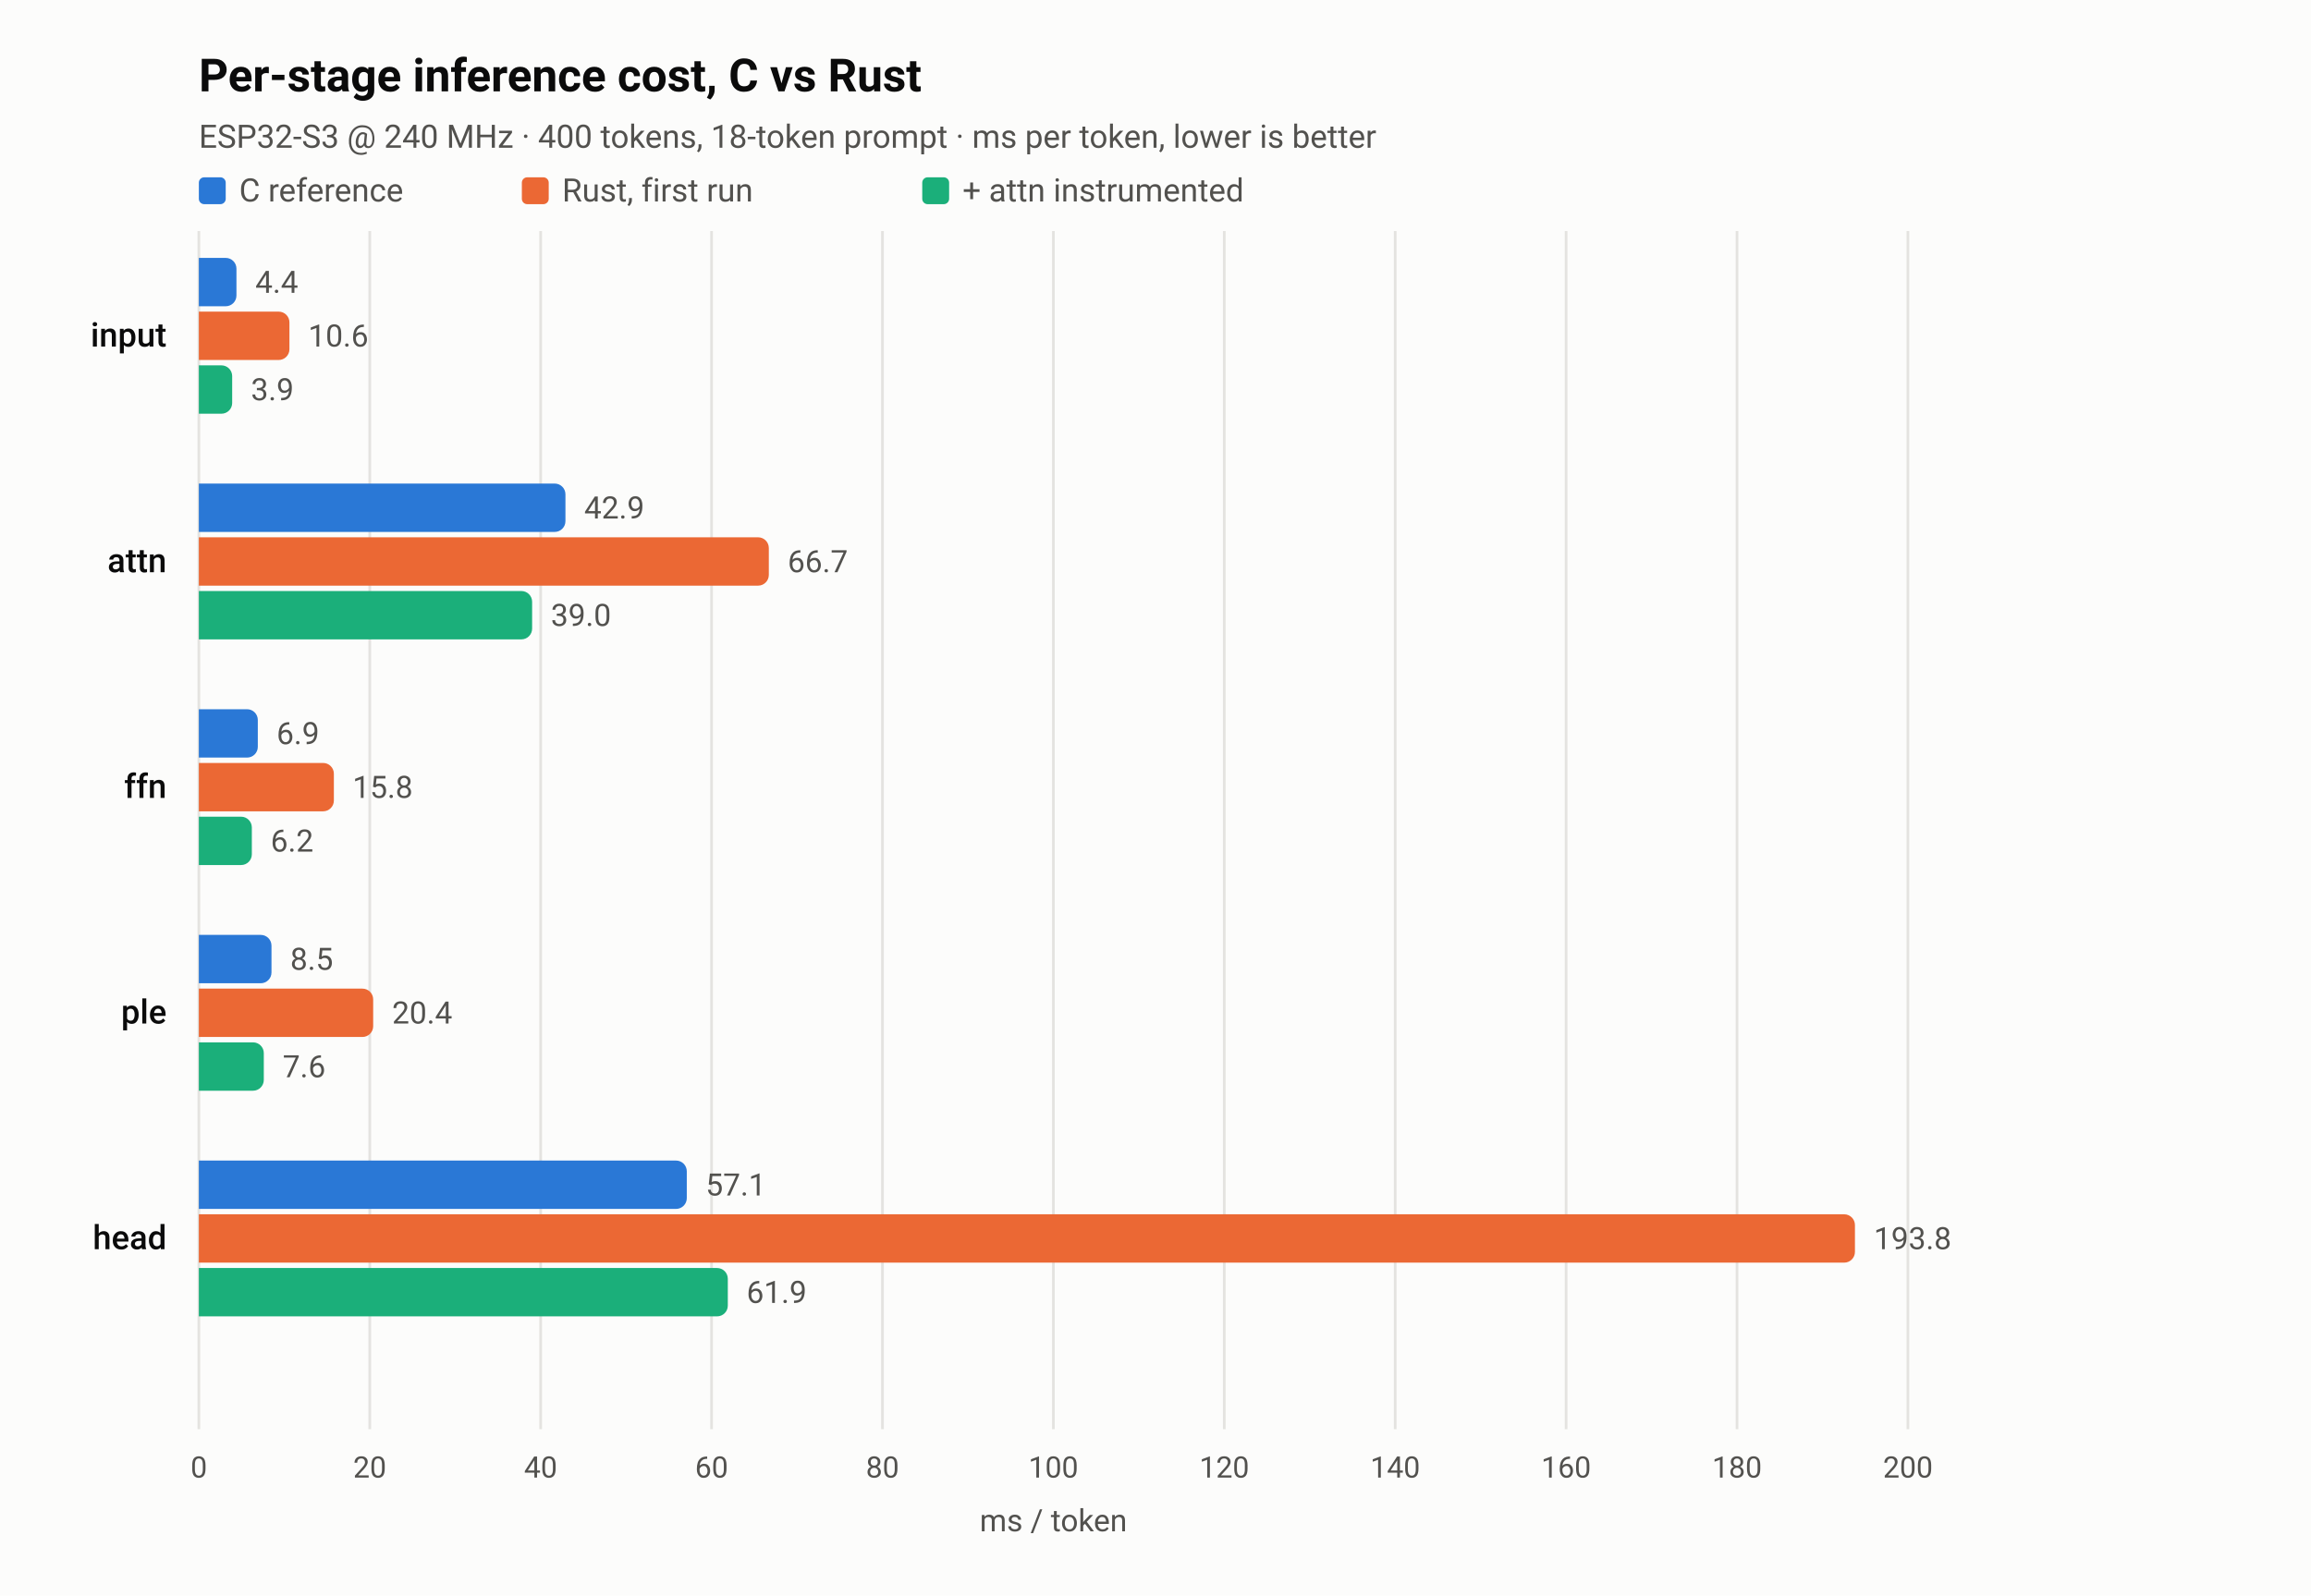
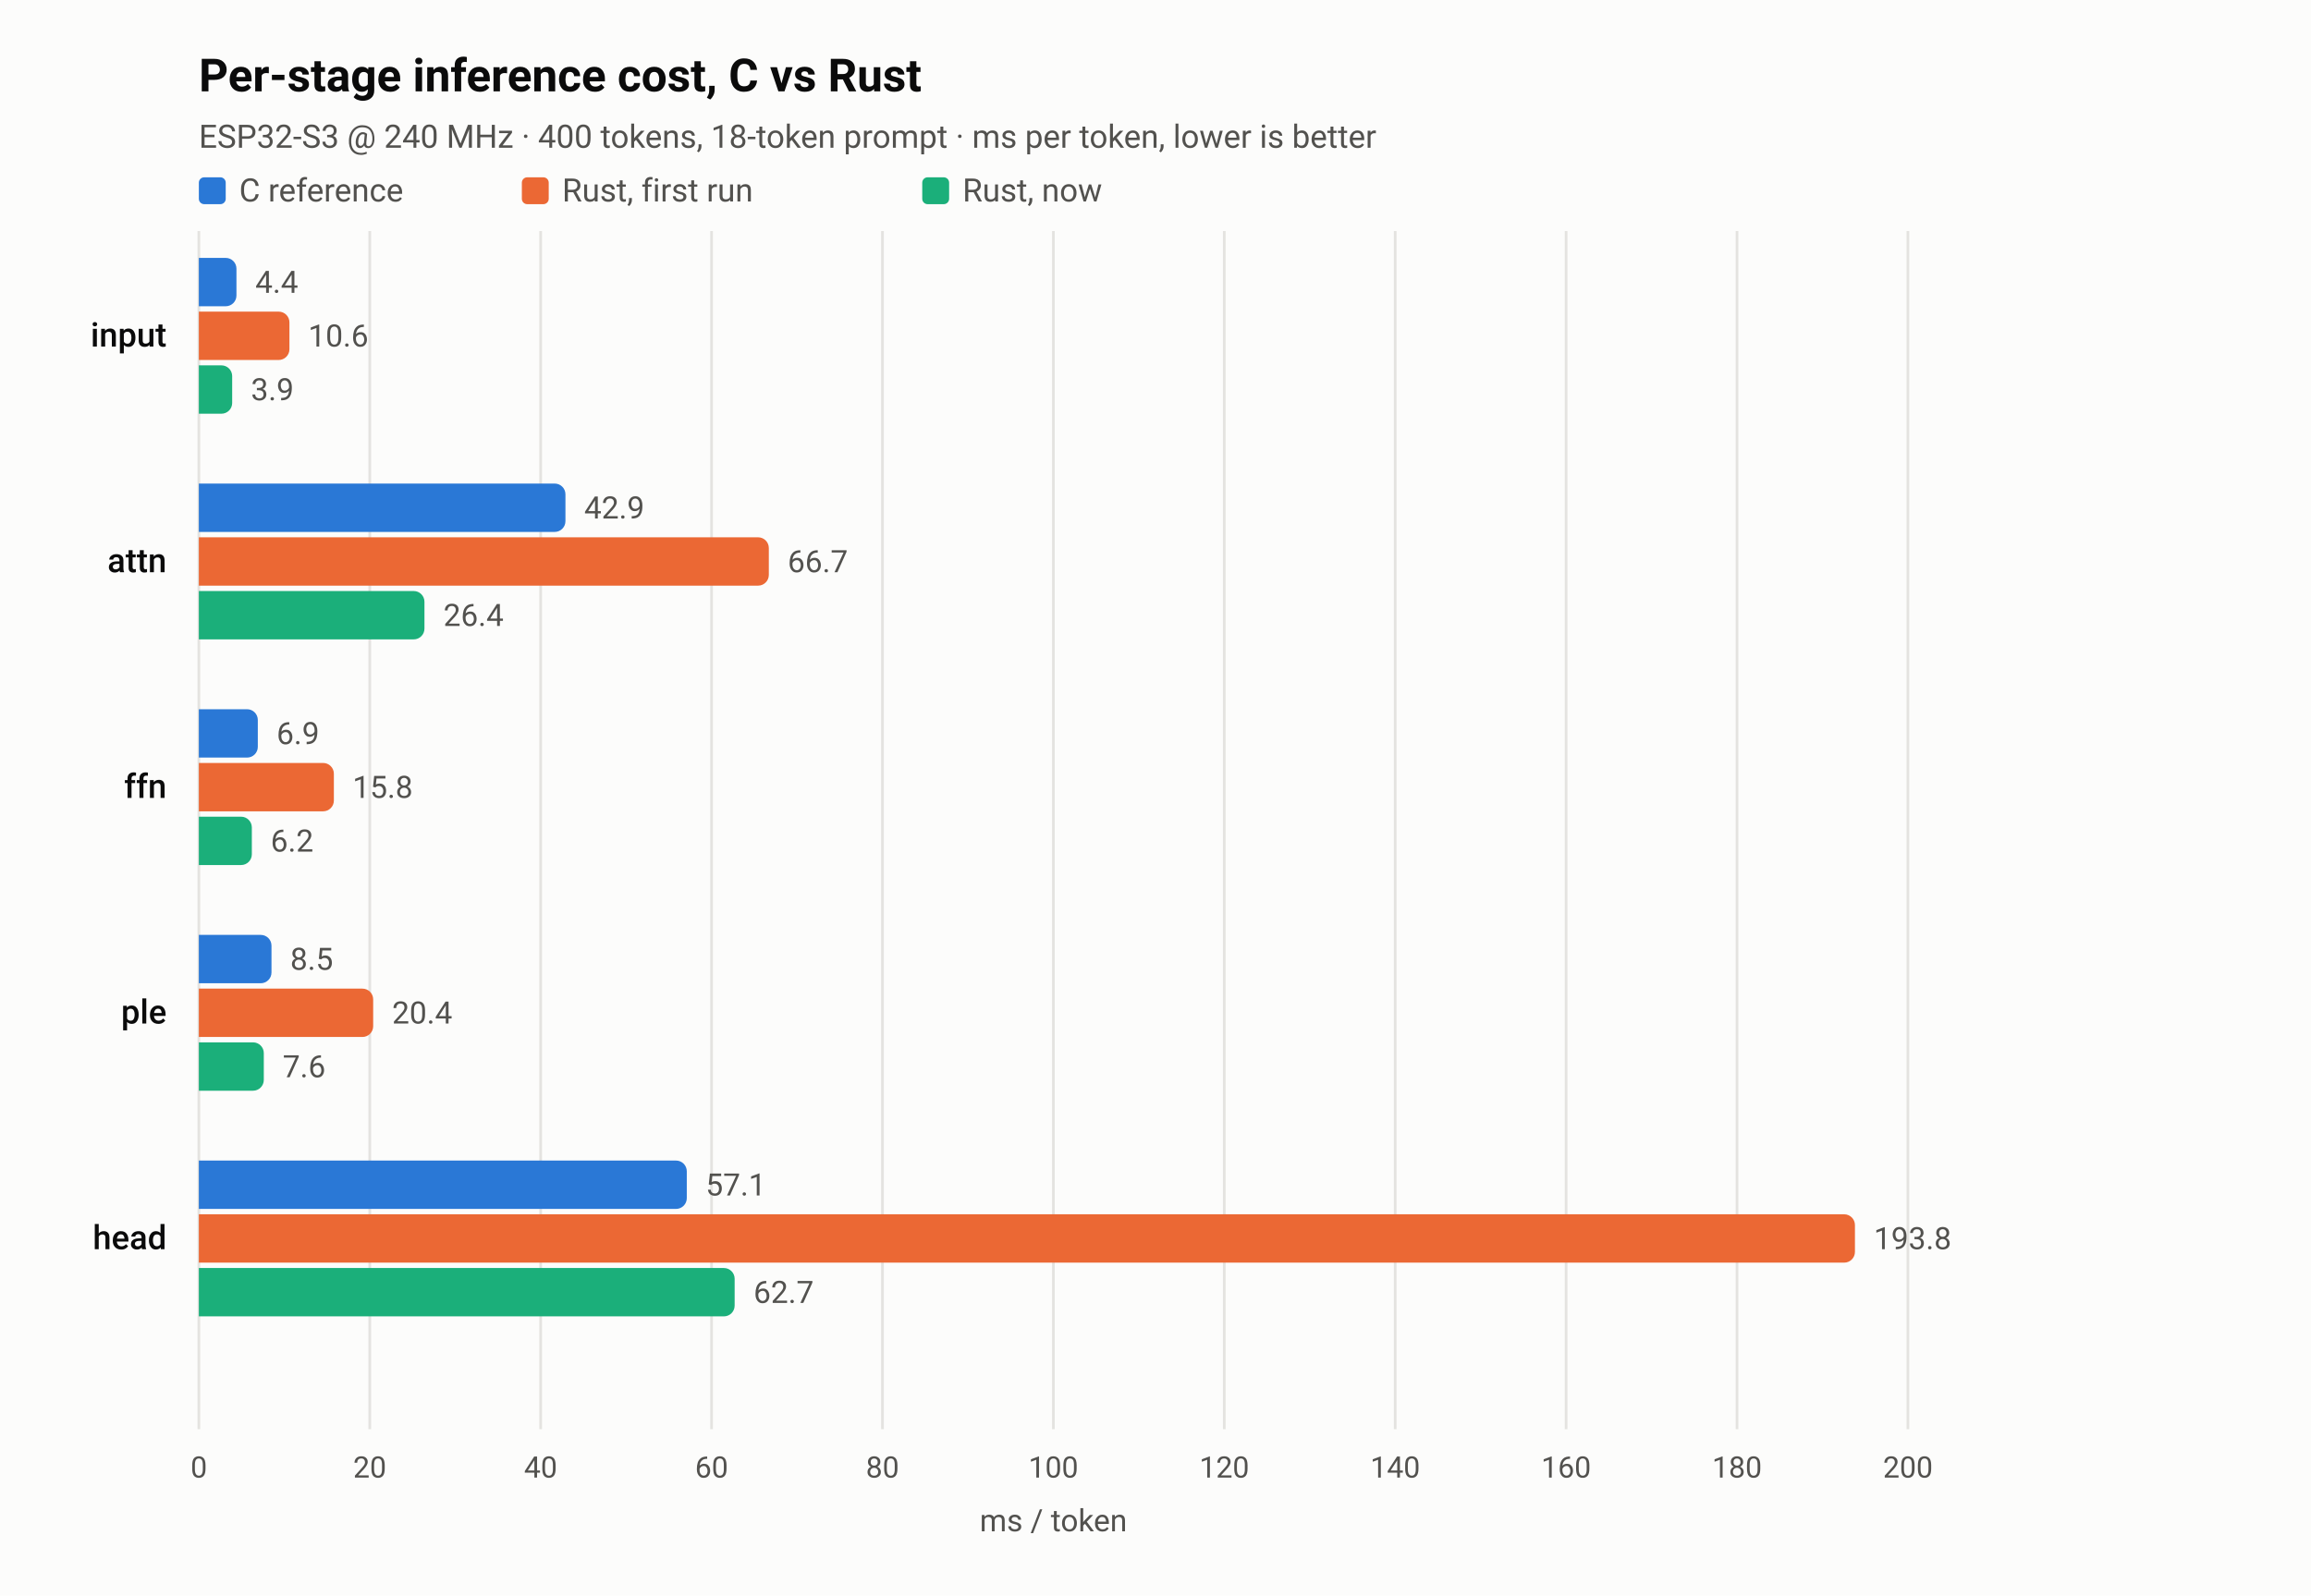
<svg xmlns="http://www.w3.org/2000/svg" width="860" height="594" viewBox="0 0 860 594" font-family="ui-sans-serif,-apple-system,Segoe UI,Roboto,sans-serif">
  <defs>
    <pattern id="prov" width="6" height="6" patternUnits="userSpaceOnUse" patternTransform="rotate(45)">
      <rect width="6" height="6" fill="none" />
      <line x1="0" y1="0" x2="0" y2="6" stroke="#fcfcfb" stroke-width="2" opacity="0.55" />
    </pattern>
  </defs>
  <rect width="860" height="594" fill="#fcfcfb" />
  <text x="74" y="34" font-size="17" font-weight="600" fill="#0b0b0b">Per-stage inference cost, C vs Rust</text>
  <text x="74" y="55" font-size="12" fill="#52514e">ESP32-S3 @ 240 MHz · 400 tokens, 18-token prompt · ms per token, lower is better</text>
  <rect x="74" y="66" width="10" height="10" rx="2" fill="#2a78d6" />
  <text x="89" y="75" font-size="12" fill="#52514e">C reference</text>
  <rect x="194.2" y="66" width="10" height="10" rx="2" fill="#eb6834" />
  <text x="209.2" y="75" font-size="12" fill="#52514e">Rust, first run</text>
  <rect x="343.2" y="66" width="10" height="10" rx="2" fill="#1baf7a" />
-   <text x="358.2" y="75" font-size="12" fill="#52514e">+ attn instrumented</text>
+   <text x="358.2" y="75" font-size="12" fill="#52514e">Rust, now</text>
  <line x1="74.0" y1="86" x2="74.0" y2="532" stroke="#e4e3e0" stroke-width="1" />
  <text x="74.0" y="550" font-size="11" fill="#52514e" text-anchor="middle">0</text>
  <line x1="137.6" y1="86" x2="137.6" y2="532" stroke="#e4e3e0" stroke-width="1" />
  <text x="137.6" y="550" font-size="11" fill="#52514e" text-anchor="middle">20</text>
  <line x1="201.2" y1="86" x2="201.2" y2="532" stroke="#e4e3e0" stroke-width="1" />
  <text x="201.2" y="550" font-size="11" fill="#52514e" text-anchor="middle">40</text>
  <line x1="264.8" y1="86" x2="264.8" y2="532" stroke="#e4e3e0" stroke-width="1" />
  <text x="264.8" y="550" font-size="11" fill="#52514e" text-anchor="middle">60</text>
  <line x1="328.4" y1="86" x2="328.4" y2="532" stroke="#e4e3e0" stroke-width="1" />
  <text x="328.4" y="550" font-size="11" fill="#52514e" text-anchor="middle">80</text>
  <line x1="392.0" y1="86" x2="392.0" y2="532" stroke="#e4e3e0" stroke-width="1" />
  <text x="392.0" y="550" font-size="11" fill="#52514e" text-anchor="middle">100</text>
  <line x1="455.6" y1="86" x2="455.6" y2="532" stroke="#e4e3e0" stroke-width="1" />
  <text x="455.6" y="550" font-size="11" fill="#52514e" text-anchor="middle">120</text>
  <line x1="519.2" y1="86" x2="519.2" y2="532" stroke="#e4e3e0" stroke-width="1" />
  <text x="519.2" y="550" font-size="11" fill="#52514e" text-anchor="middle">140</text>
  <line x1="582.8" y1="86" x2="582.8" y2="532" stroke="#e4e3e0" stroke-width="1" />
  <text x="582.8" y="550" font-size="11" fill="#52514e" text-anchor="middle">160</text>
  <line x1="646.4" y1="86" x2="646.4" y2="532" stroke="#e4e3e0" stroke-width="1" />
  <text x="646.4" y="550" font-size="11" fill="#52514e" text-anchor="middle">180</text>
  <line x1="710.0" y1="86" x2="710.0" y2="532" stroke="#e4e3e0" stroke-width="1" />
  <text x="710.0" y="550" font-size="11" fill="#52514e" text-anchor="middle">200</text>
  <text x="392.0" y="570" font-size="11.5" fill="#52514e" text-anchor="middle">ms / token</text>
  <text x="62" y="129.0" font-size="12.5" font-weight="500" fill="#0b0b0b" text-anchor="end">input</text>
  <path d="M74,96 H83.992 A4,4 0 0 1 87.992,100 V110 A4,4 0 0 1 83.992,114 H74 Z" fill="#2a78d6" />
  <text x="95.0" y="109" font-size="11.5" fill="#52514e">4.4</text>
  <path d="M74,116 H103.708 A4,4 0 0 1 107.708,120 V130 A4,4 0 0 1 103.708,134 H74 Z" fill="#eb6834" />
  <text x="114.7" y="129" font-size="11.5" fill="#52514e">10.6</text>
  <path d="M74,136 H82.402 A4,4 0 0 1 86.402,140 V150 A4,4 0 0 1 82.402,154 H74 Z" fill="#1baf7a" />
  <text x="93.4" y="149" font-size="11.5" fill="#52514e">3.9</text>
  <text x="62" y="213.0" font-size="12.5" font-weight="500" fill="#0b0b0b" text-anchor="end">attn</text>
  <path d="M74,180 H206.422 A4,4 0 0 1 210.422,184 V194 A4,4 0 0 1 206.422,198 H74 Z" fill="#2a78d6" />
  <text x="217.4" y="193" font-size="11.5" fill="#52514e">42.9</text>
  <path d="M74,200 H282.106 A4,4 0 0 1 286.106,204 V214 A4,4 0 0 1 282.106,218 H74 Z" fill="#eb6834" />
  <text x="293.1" y="213" font-size="11.5" fill="#52514e">66.7</text>
-   <path d="M74,220 H194.02 A4,4 0 0 1 198.02,224 V234 A4,4 0 0 1 194.02,238 H74 Z" fill="#1baf7a" />
-   <text x="205.0" y="233" font-size="11.5" fill="#52514e">39.0</text>
+   <path d="M74,220 H153.952 A4,4 0 0 1 157.952,224 V234 A4,4 0 0 1 153.952,238 H74 Z" fill="#1baf7a" />
+   <text x="165.0" y="233" font-size="11.5" fill="#52514e">26.4</text>
  <text x="62" y="297.0" font-size="12.5" font-weight="500" fill="#0b0b0b" text-anchor="end">ffn</text>
  <path d="M74,264 H91.942 A4,4 0 0 1 95.942,268 V278 A4,4 0 0 1 91.942,282 H74 Z" fill="#2a78d6" />
  <text x="102.9" y="277" font-size="11.5" fill="#52514e">6.9</text>
  <path d="M74,284 H120.244 A4,4 0 0 1 124.244,288 V298 A4,4 0 0 1 120.244,302 H74 Z" fill="#eb6834" />
  <text x="131.2" y="297" font-size="11.5" fill="#52514e">15.8</text>
  <path d="M74,304 H89.716 A4,4 0 0 1 93.716,308 V318 A4,4 0 0 1 89.716,322 H74 Z" fill="#1baf7a" />
  <text x="100.7" y="317" font-size="11.5" fill="#52514e">6.2</text>
  <text x="62" y="381.0" font-size="12.5" font-weight="500" fill="#0b0b0b" text-anchor="end">ple</text>
  <path d="M74,348 H97.03 A4,4 0 0 1 101.03,352 V362 A4,4 0 0 1 97.03,366 H74 Z" fill="#2a78d6" />
  <text x="108.0" y="361" font-size="11.5" fill="#52514e">8.5</text>
  <path d="M74,368 H134.872 A4,4 0 0 1 138.872,372 V382 A4,4 0 0 1 134.872,386 H74 Z" fill="#eb6834" />
  <text x="145.9" y="381" font-size="11.5" fill="#52514e">20.4</text>
  <path d="M74,388 H94.168 A4,4 0 0 1 98.168,392 V402 A4,4 0 0 1 94.168,406 H74 Z" fill="#1baf7a" />
  <text x="105.2" y="401" font-size="11.5" fill="#52514e">7.6</text>
  <text x="62" y="465.0" font-size="12.5" font-weight="500" fill="#0b0b0b" text-anchor="end">head</text>
  <path d="M74,432 H251.578 A4,4 0 0 1 255.578,436 V446 A4,4 0 0 1 251.578,450 H74 Z" fill="#2a78d6" />
  <text x="262.6" y="445" font-size="11.5" fill="#52514e">57.1</text>
  <path d="M74,452 H686.284 A4,4 0 0 1 690.284,456 V466 A4,4 0 0 1 686.284,470 H74 Z" fill="#eb6834" />
  <text x="697.3" y="465" font-size="11.5" fill="#52514e">193.8</text>
-   <path d="M74,472 H266.842 A4,4 0 0 1 270.842,476 V486 A4,4 0 0 1 266.842,490 H74 Z" fill="#1baf7a" />
-   <text x="277.8" y="485" font-size="11.5" fill="#52514e">61.9</text>
+   <path d="M74,472 H269.386 A4,4 0 0 1 273.386,476 V486 A4,4 0 0 1 269.386,490 H74 Z" fill="#1baf7a" />
+   <text x="280.4" y="485" font-size="11.5" fill="#52514e">62.7</text>
</svg>
